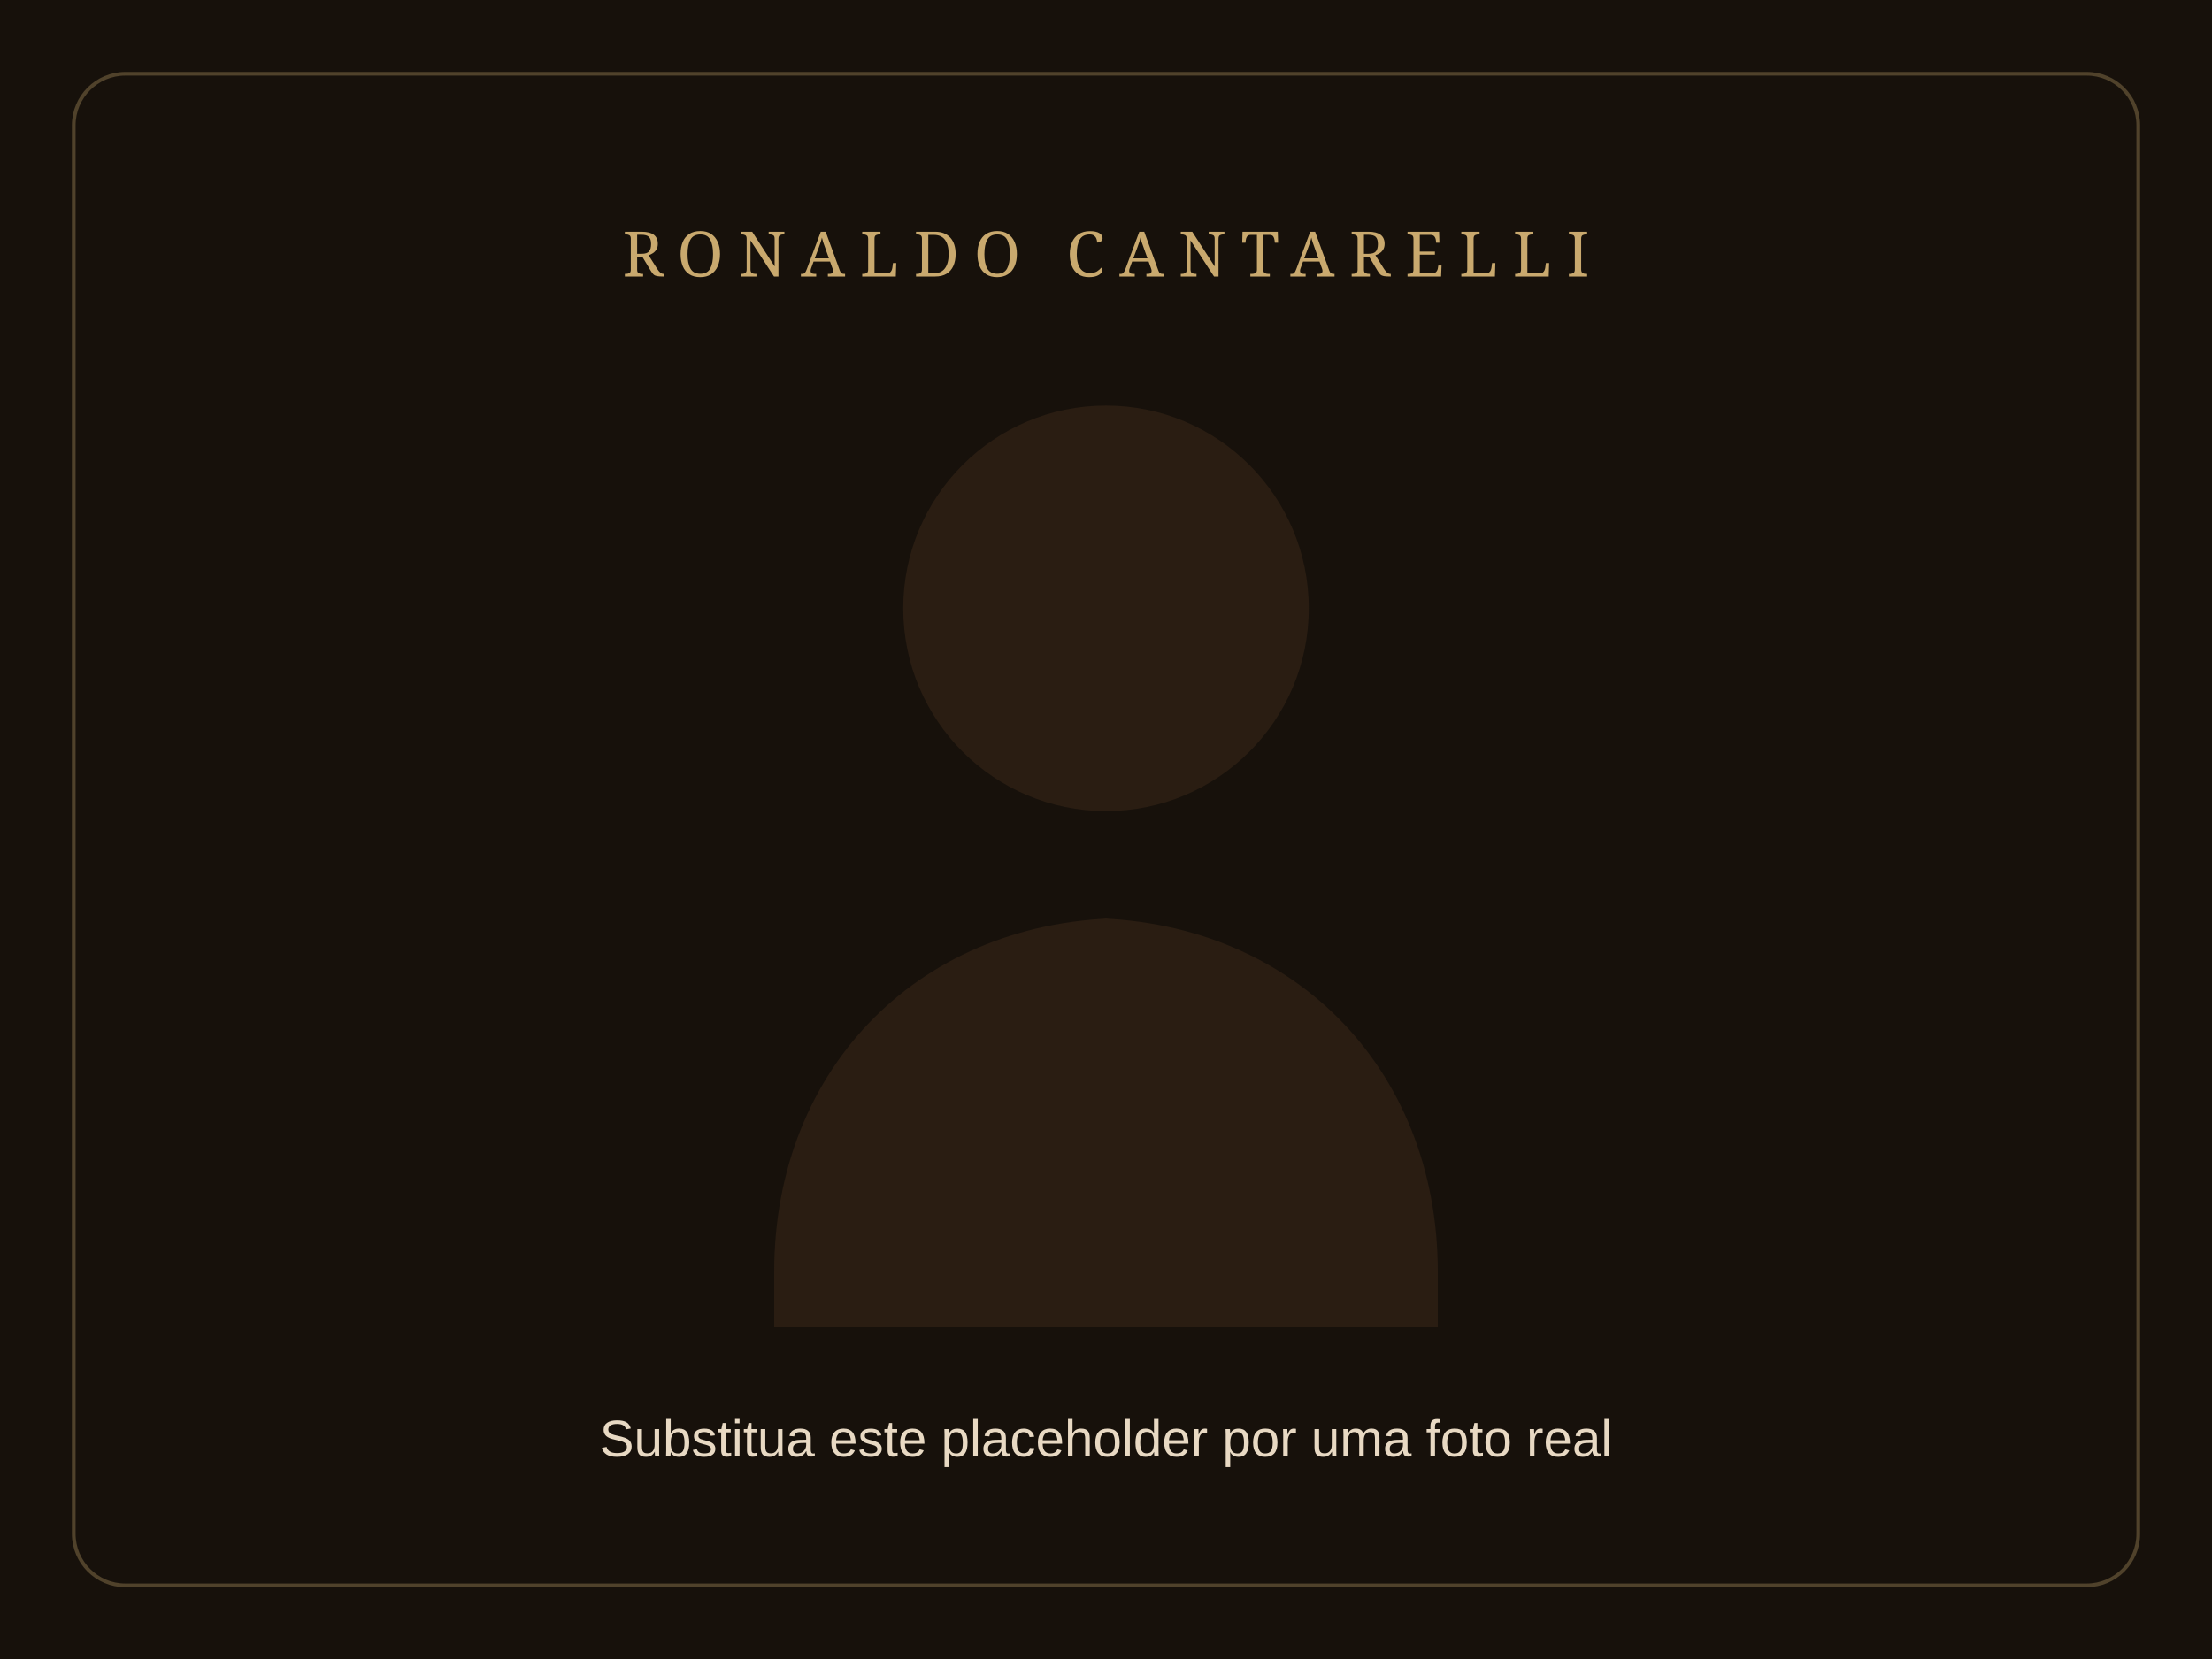
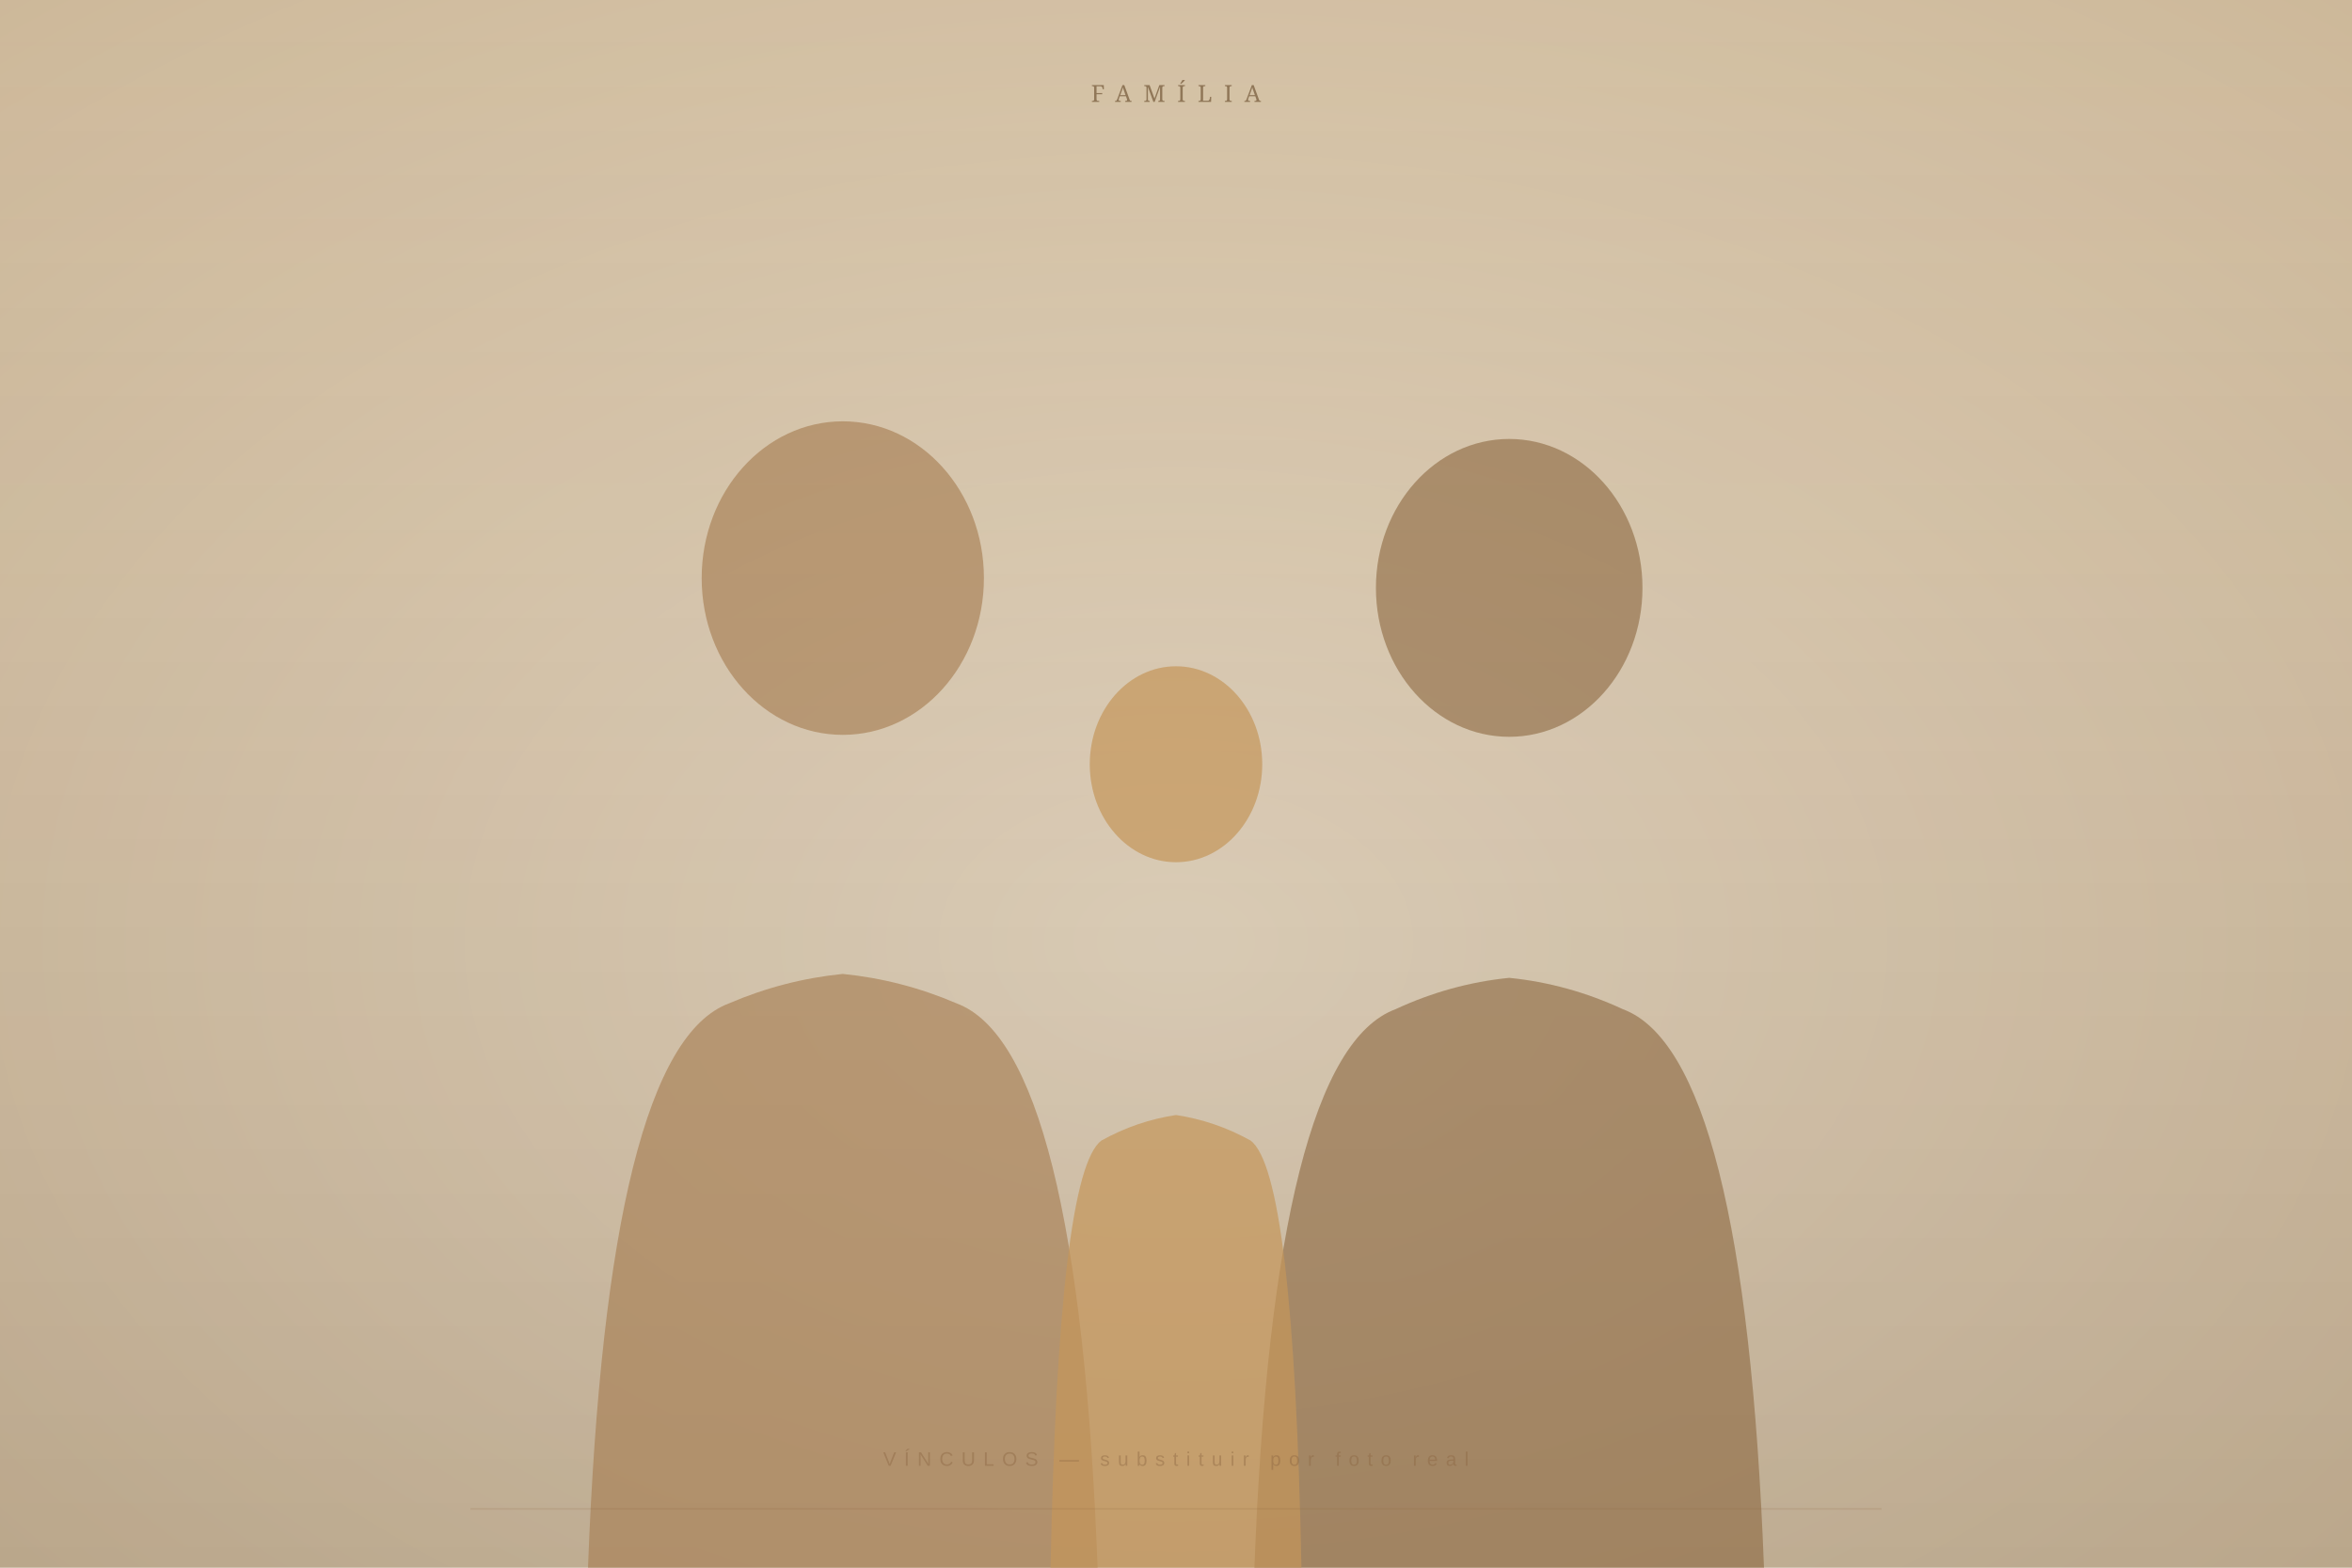
- <svg xmlns="http://www.w3.org/2000/svg" width="1200" height="900" viewBox="0 0 1200 900" fill="none">
-   <rect width="1200" height="900" fill="#17110B" />
-   <rect x="40" y="40" width="1120" height="820" rx="28" stroke="#C9A96E" stroke-opacity="0.32" stroke-width="2" />
-   <circle cx="600" cy="330" r="110" fill="#2A1D12" />
-   <path d="M420 690C420 578.366 500.366 498 612 498H588C699.634 498 780 578.366 780 690V720H420V690Z" fill="#2A1D12" />
-   <text x="600" y="150" text-anchor="middle" fill="#C9A96E" font-size="34" font-family="Georgia, serif" letter-spacing="8">
-     RONALDO CANTARELLI
-   </text>
-   <text x="600" y="790" text-anchor="middle" fill="#E8D9C3" font-size="28" font-family="Arial, sans-serif">
-     Substitua este placeholder por uma foto real
-   </text>
+ <svg xmlns="http://www.w3.org/2000/svg" width="1200" height="800" viewBox="0 0 1200 800">
+   <defs>
+     <radialGradient id="bg" cx="50%" cy="60%" r="80%">
+       <stop offset="0%" stop-color="#f0e4d0" />
+       <stop offset="100%" stop-color="#d4c0a2" />
+     </radialGradient>
+     <linearGradient id="vignette" x1="0" y1="0" x2="0" y2="1">
+       <stop offset="0%" stop-color="#7a5a34" stop-opacity="0.08" />
+       <stop offset="100%" stop-color="#4a3018" stop-opacity="0.22" />
+     </linearGradient>
+   </defs>
+   <rect width="1200" height="800" fill="url(#bg)" />
+   <rect width="1200" height="800" fill="url(#vignette)" />
+   <ellipse cx="430" cy="295" rx="72" ry="80" fill="#a87f54" opacity="0.65" />
+   <path d="M300 800 Q310 535 372 512 Q400 500 430 497 Q460 500 488 512 Q550 535 560 800Z" fill="#a87f54" opacity="0.65" />
+   <ellipse cx="770" cy="300" rx="68" ry="76" fill="#8c6840" opacity="0.6" />
+   <path d="M640 800 Q650 538 712 515 Q740 502 770 499 Q800 502 828 515 Q890 538 900 800Z" fill="#8c6840" opacity="0.6" />
+   <ellipse cx="600" cy="390" rx="44" ry="50" fill="#c4965a" opacity="0.7" />
+   <path d="M536 800 Q540 598 562 582 Q580 572 600 569 Q620 572 638 582 Q660 598 664 800Z" fill="#c4965a" opacity="0.7" />
+   <line x1="240" y1="770" x2="960" y2="770" stroke="#8a6440" stroke-opacity="0.14" stroke-width="1" />
+   <text x="600" y="52" text-anchor="middle" fill="#6b4e2e" font-size="12" font-family="Georgia, serif" letter-spacing="6" opacity="0.65">FAMÍLIA</text>
+   <text x="600" y="748" text-anchor="middle" fill="#8a6440" font-size="10" font-family="Arial, sans-serif" letter-spacing="4" opacity="0.42">VÍNCULOS — substituir por foto real</text>
</svg>
